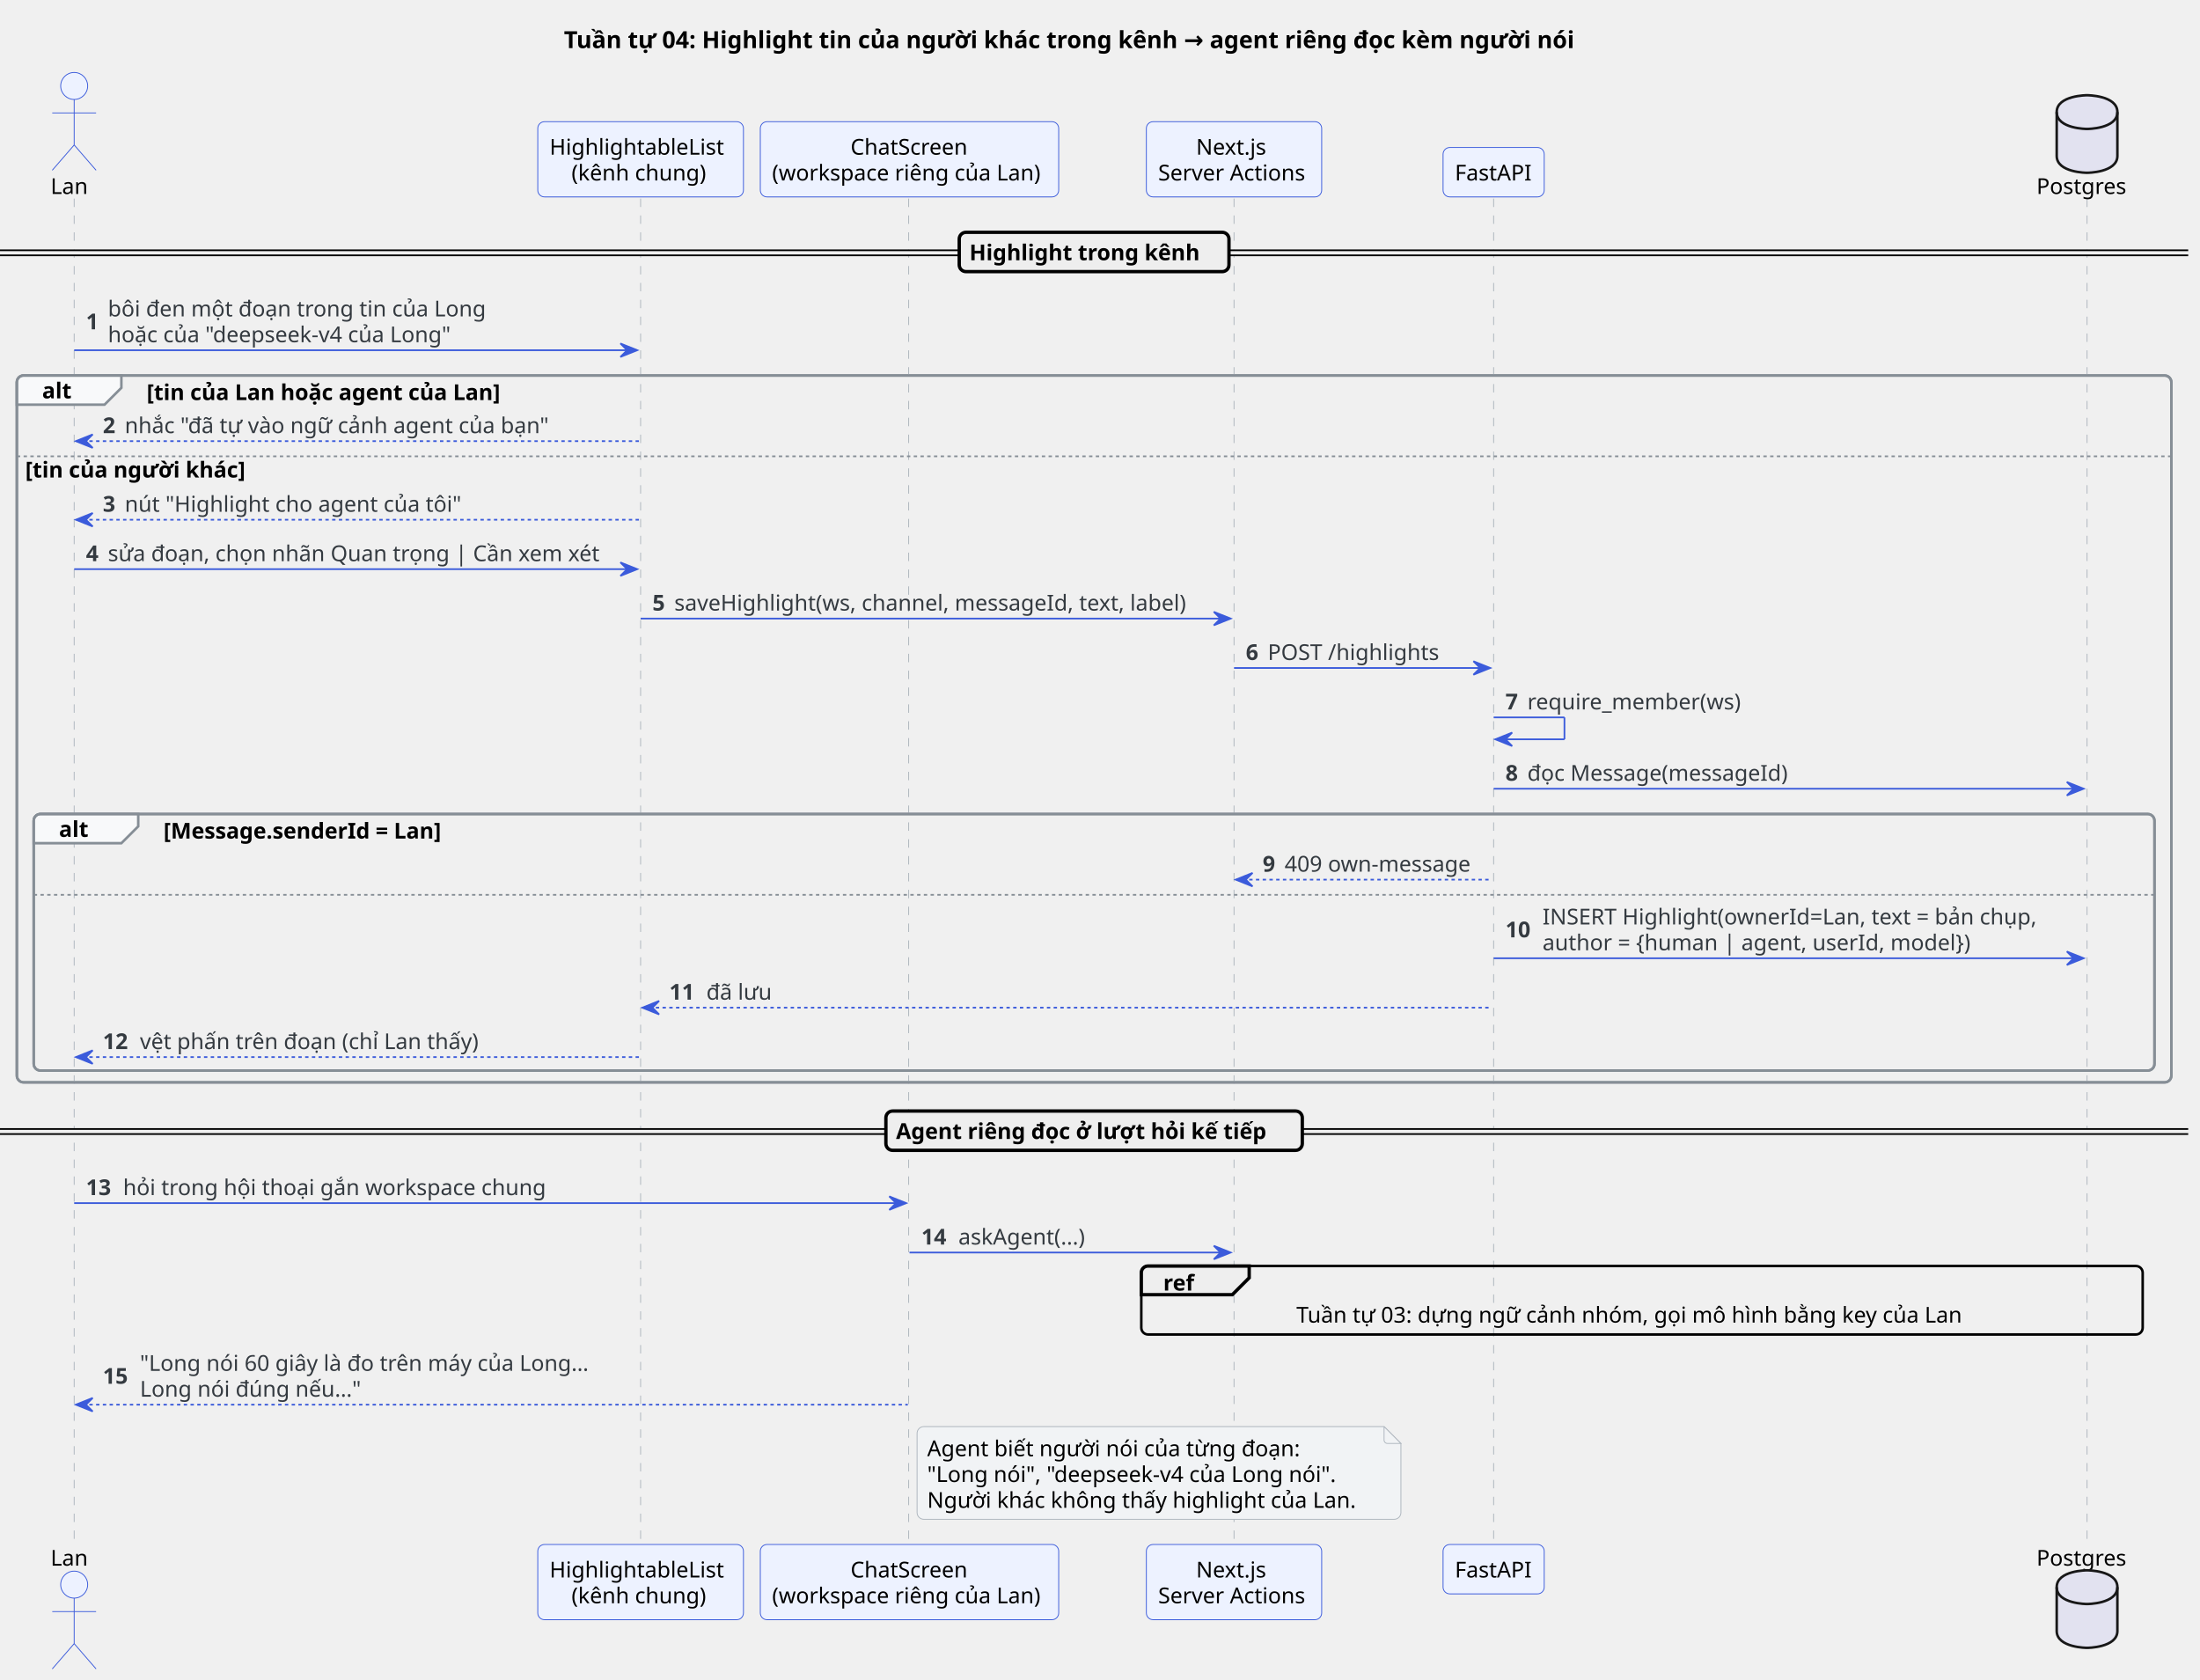
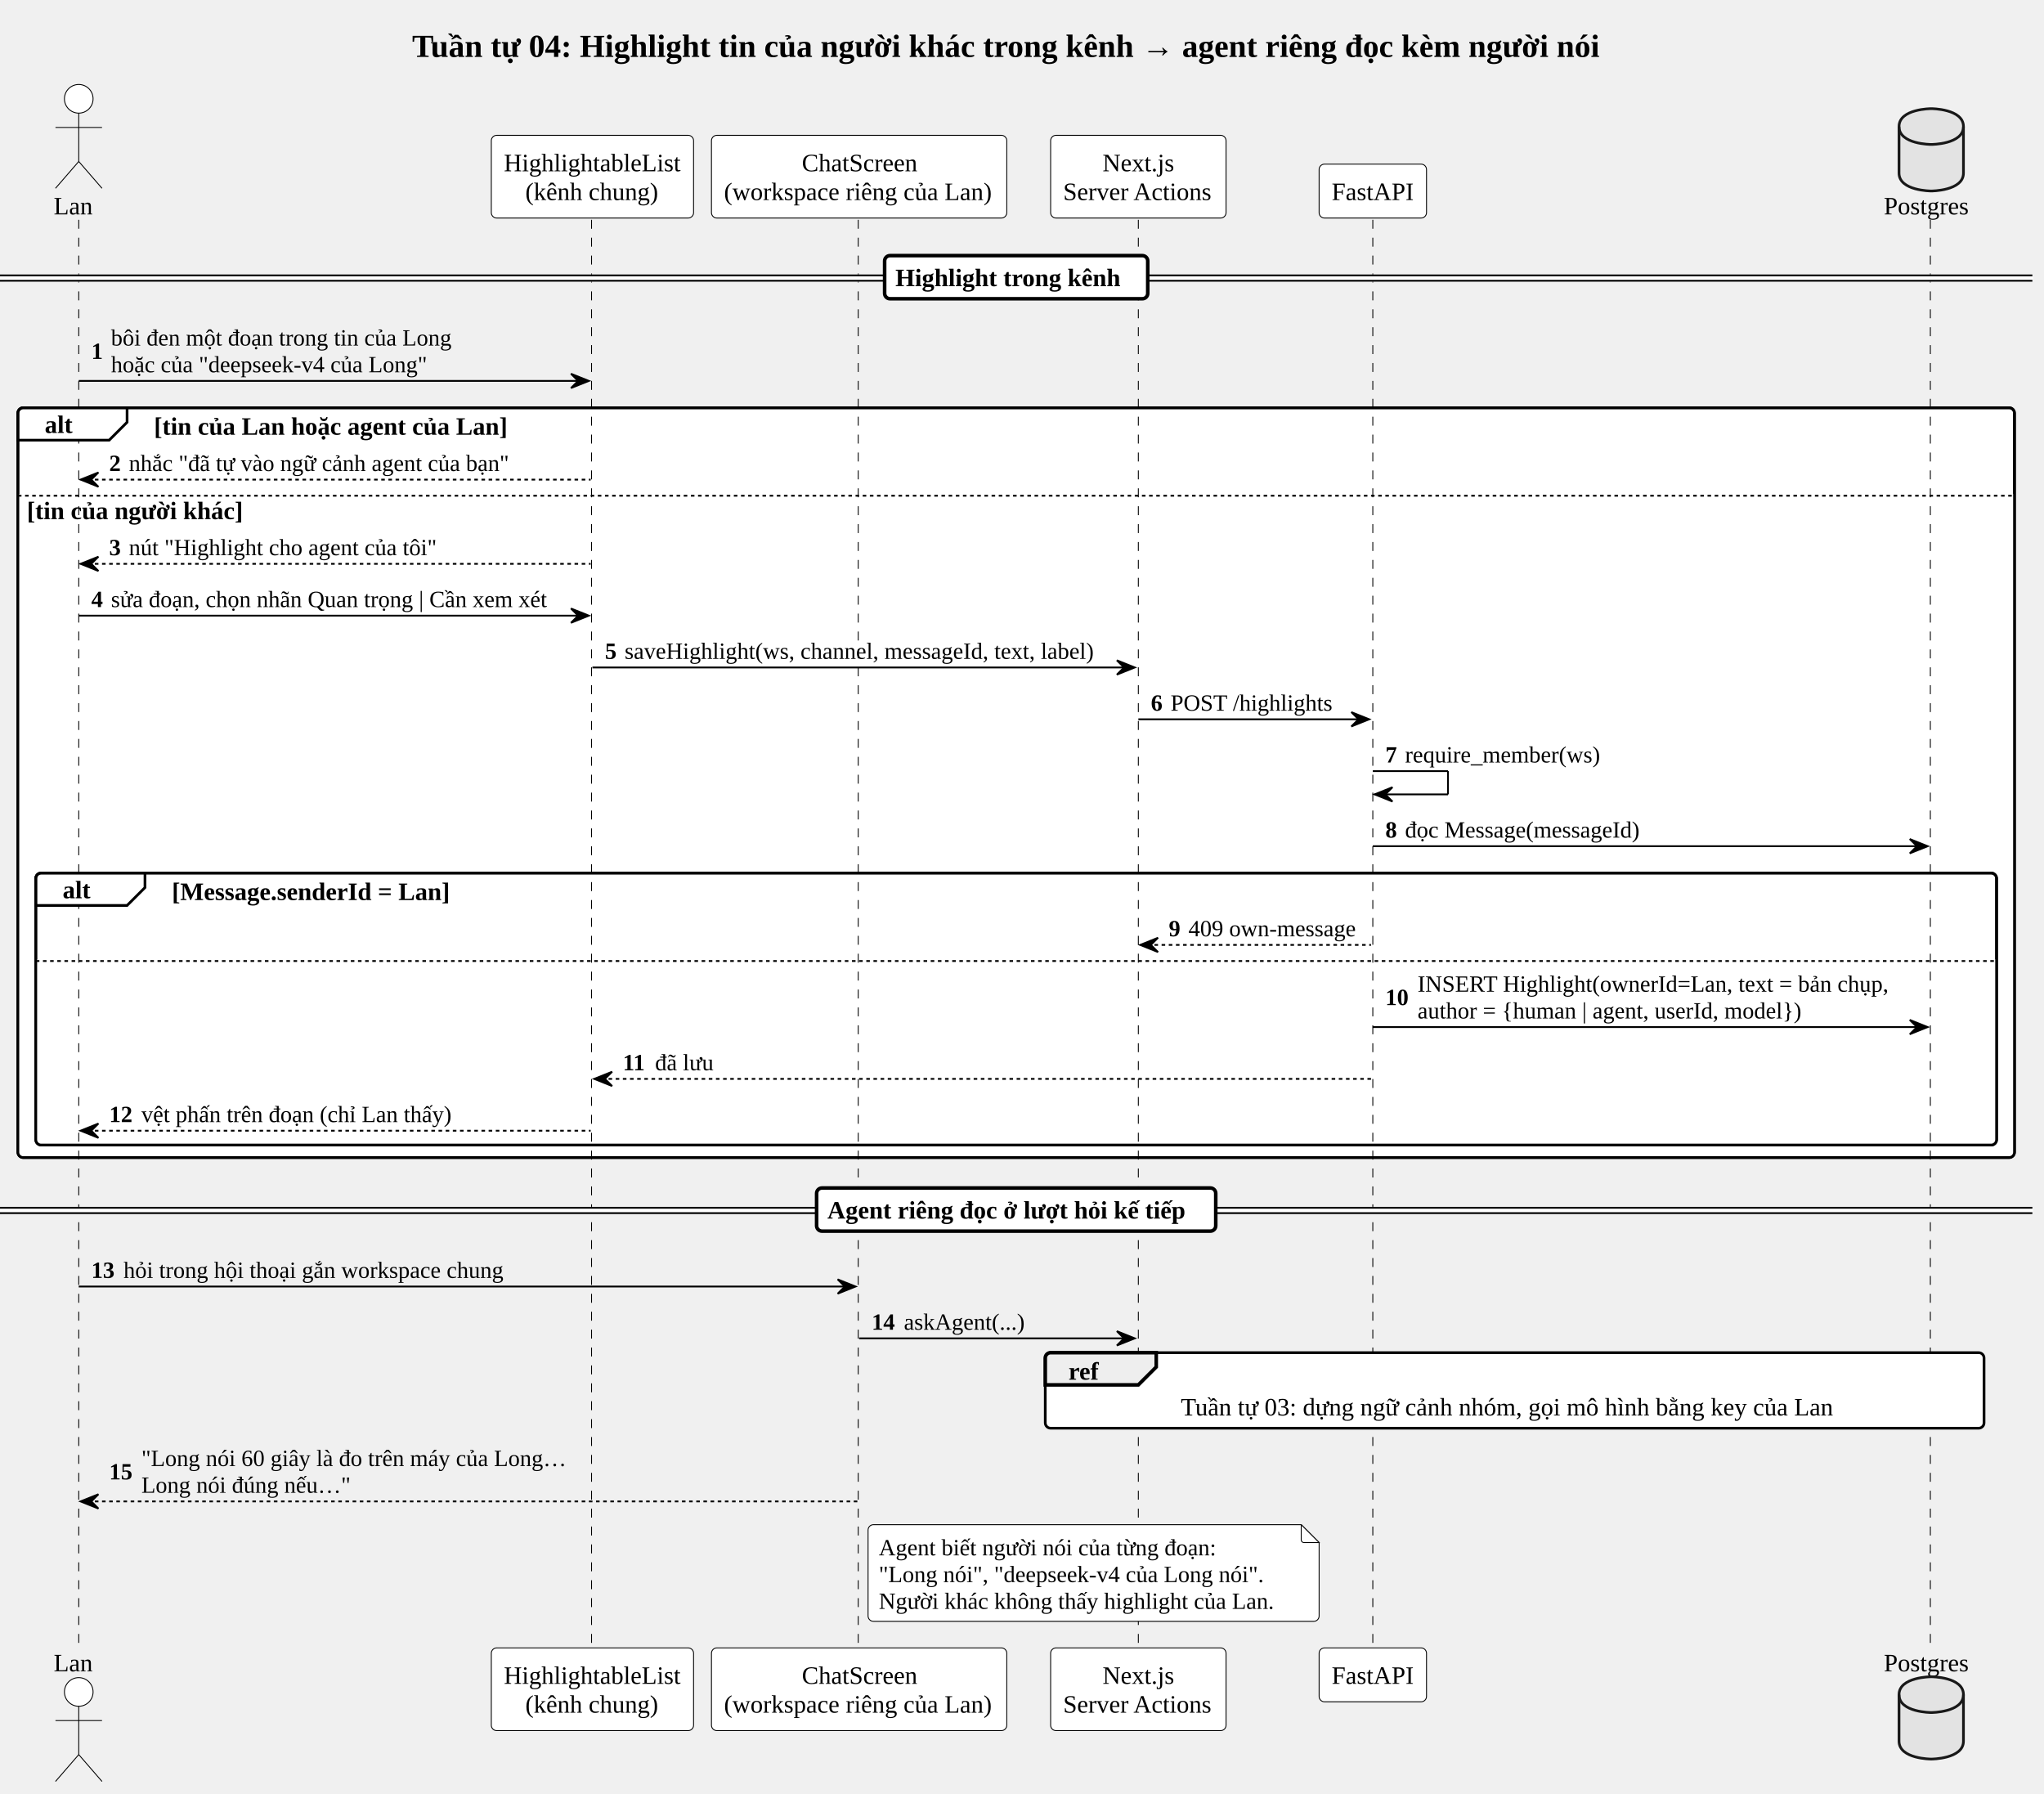
- <svg xmlns="http://www.w3.org/2000/svg" contentStyleType="text/css" height="996px" preserveAspectRatio="none" style="width:1305px;height:996px;background:#FFFFFF;" version="1.1" viewBox="0 0 1305 996" width="1305px" zoomAndPan="magnify">
+ <svg xmlns="http://www.w3.org/2000/svg" contentStyleType="text/css" height="1002px" preserveAspectRatio="none" style="width:1142px;height:1002px;background:#FFFFFF;" version="1.1" viewBox="0 0 1142 1002" width="1142px" zoomAndPan="magnify">
  <defs />
  <g>
-     <text fill="#000000" font-family="Be Vietnam Pro" font-size="14" font-weight="bold" lengthAdjust="spacing" textLength="628" x="334.5" y="28.535">Tuần tự 04: Highlight tin của người khác trong kênh → agent riêng đọc kèm người nói</text>
-     <rect fill="none" height="419.279" rx="4" ry="4" style="stroke:#868E96;stroke-width:1.5;" width="1278" x="10" y="222.731" />
-     <rect fill="none" height="152.174" rx="4" ry="4" style="stroke:#868E96;stroke-width:1.5;" width="1258" x="20" y="482.836" />
-     <line style="stroke:#ADB5BD;stroke-width:0.5;stroke-dasharray:5.0,5.0;" x1="44" x2="44" y1="117.799" y2="917.115" />
-     <line style="stroke:#ADB5BD;stroke-width:0.5;stroke-dasharray:5.0,5.0;" x1="380" x2="380" y1="117.799" y2="917.115" />
-     <line style="stroke:#ADB5BD;stroke-width:0.5;stroke-dasharray:5.0,5.0;" x1="539" x2="539" y1="117.799" y2="917.115" />
-     <line style="stroke:#ADB5BD;stroke-width:0.5;stroke-dasharray:5.0,5.0;" x1="732" x2="732" y1="117.799" y2="917.115" />
-     <line style="stroke:#ADB5BD;stroke-width:0.5;stroke-dasharray:5.0,5.0;" x1="886" x2="886" y1="117.799" y2="917.115" />
-     <line style="stroke:#ADB5BD;stroke-width:0.5;stroke-dasharray:5.0,5.0;" x1="1238" x2="1238" y1="117.799" y2="917.115" />
-     <text fill="#000000" font-family="Be Vietnam Pro" font-size="13" lengthAdjust="spacing" textLength="22" x="30" y="115.057">Lan</text>
-     <ellipse cx="44" cy="50.988" fill="#EDF2FF" rx="8" ry="8" style="stroke:#3B5BDB;stroke-width:0.5;" />
-     <path d="M44,58.988 L44,85.988 M31,66.988 L57,66.988 M44,85.988 L31,100.988 M44,85.988 L57,100.988 " fill="none" style="stroke:#3B5BDB;stroke-width:0.5;" />
-     <text fill="#000000" font-family="Be Vietnam Pro" font-size="13" lengthAdjust="spacing" textLength="22" x="30" y="928.684">Lan</text>
-     <ellipse cx="44" cy="939.926" fill="#EDF2FF" rx="8" ry="8" style="stroke:#3B5BDB;stroke-width:0.5;" />
-     <path d="M44,947.926 L44,974.926 M31,955.926 L57,955.926 M44,974.926 L31,989.926 M44,974.926 L57,989.926 " fill="none" style="stroke:#3B5BDB;stroke-width:0.5;" />
-     <rect fill="#EDF2FF" height="44.621" rx="4" ry="4" style="stroke:#3B5BDB;stroke-width:0.5;" width="122" x="319" y="72.178" />
-     <text fill="#000000" font-family="Be Vietnam Pro" font-size="13" lengthAdjust="spacing" textLength="108" x="326" y="91.746">HighlightableList</text>
-     <text fill="#000000" font-family="Be Vietnam Pro" font-size="13" lengthAdjust="spacing" textLength="82" x="339" y="107.057">(kênh chung)</text>
-     <rect fill="#EDF2FF" height="44.621" rx="4" ry="4" style="stroke:#3B5BDB;stroke-width:0.5;" width="122" x="319" y="916.115" />
-     <text fill="#000000" font-family="Be Vietnam Pro" font-size="13" lengthAdjust="spacing" textLength="108" x="326" y="935.684">HighlightableList</text>
-     <text fill="#000000" font-family="Be Vietnam Pro" font-size="13" lengthAdjust="spacing" textLength="82" x="339" y="950.994">(kênh chung)</text>
-     <rect fill="#EDF2FF" height="44.621" rx="4" ry="4" style="stroke:#3B5BDB;stroke-width:0.5;" width="177" x="451" y="72.178" />
-     <text fill="#000000" font-family="Be Vietnam Pro" font-size="13" lengthAdjust="spacing" textLength="70" x="504.5" y="91.746">ChatScreen</text>
-     <text fill="#000000" font-family="Be Vietnam Pro" font-size="13" lengthAdjust="spacing" textLength="163" x="458" y="107.057">(workspace riêng của Lan)</text>
-     <rect fill="#EDF2FF" height="44.621" rx="4" ry="4" style="stroke:#3B5BDB;stroke-width:0.5;" width="177" x="451" y="916.115" />
-     <text fill="#000000" font-family="Be Vietnam Pro" font-size="13" lengthAdjust="spacing" textLength="70" x="504.5" y="935.684">ChatScreen</text>
-     <text fill="#000000" font-family="Be Vietnam Pro" font-size="13" lengthAdjust="spacing" textLength="163" x="458" y="950.994">(workspace riêng của Lan)</text>
-     <rect fill="#EDF2FF" height="44.621" rx="4" ry="4" style="stroke:#3B5BDB;stroke-width:0.5;" width="104" x="680" y="72.178" />
-     <text fill="#000000" font-family="Be Vietnam Pro" font-size="13" lengthAdjust="spacing" textLength="45" x="709.5" y="91.746">Next.js</text>
-     <text fill="#000000" font-family="Be Vietnam Pro" font-size="13" lengthAdjust="spacing" textLength="90" x="687" y="107.057">Server Actions</text>
-     <rect fill="#EDF2FF" height="44.621" rx="4" ry="4" style="stroke:#3B5BDB;stroke-width:0.5;" width="104" x="680" y="916.115" />
-     <text fill="#000000" font-family="Be Vietnam Pro" font-size="13" lengthAdjust="spacing" textLength="45" x="709.5" y="935.684">Next.js</text>
-     <text fill="#000000" font-family="Be Vietnam Pro" font-size="13" lengthAdjust="spacing" textLength="90" x="687" y="950.994">Server Actions</text>
-     <rect fill="#EDF2FF" height="29.311" rx="4" ry="4" style="stroke:#3B5BDB;stroke-width:0.5;" width="60" x="856" y="87.488" />
-     <text fill="#000000" font-family="Be Vietnam Pro" font-size="13" lengthAdjust="spacing" textLength="46" x="863" y="107.057">FastAPI</text>
-     <rect fill="#EDF2FF" height="29.311" rx="4" ry="4" style="stroke:#3B5BDB;stroke-width:0.5;" width="60" x="856" y="916.115" />
-     <text fill="#000000" font-family="Be Vietnam Pro" font-size="13" lengthAdjust="spacing" textLength="46" x="863" y="935.684">FastAPI</text>
-     <text fill="#000000" font-family="Be Vietnam Pro" font-size="13" lengthAdjust="spacing" textLength="54" x="1208" y="115.057">Postgres</text>
-     <path d="M1220,66.488 C1220,56.488 1238,56.488 1238,56.488 C1238,56.488 1256,56.488 1256,66.488 L1256,92.488 C1256,102.488 1238,102.488 1238,102.488 C1238,102.488 1220,102.488 1220,92.488 L1220,66.488 " fill="#E2E2F0" style="stroke:#181818;stroke-width:1.5;" />
-     <path d="M1220,66.488 C1220,76.488 1238,76.488 1238,76.488 C1238,76.488 1256,76.488 1256,66.488 " fill="none" style="stroke:#181818;stroke-width:1.5;" />
-     <text fill="#000000" font-family="Be Vietnam Pro" font-size="13" lengthAdjust="spacing" textLength="54" x="1208" y="928.684">Postgres</text>
-     <path d="M1220,941.426 C1220,931.426 1238,931.426 1238,931.426 C1238,931.426 1256,931.426 1256,941.426 L1256,967.426 C1256,977.426 1238,977.426 1238,977.426 C1238,977.426 1220,977.426 1220,967.426 L1220,941.426 " fill="#E2E2F0" style="stroke:#181818;stroke-width:1.5;" />
-     <path d="M1220,941.426 C1220,951.426 1238,951.426 1238,951.426 C1238,951.426 1256,951.426 1256,941.426 " fill="none" style="stroke:#181818;stroke-width:1.5;" />
-     <rect fill="#EEEEEE" height="3" rx="4" ry="4" style="stroke:#EEEEEE;stroke-width:1.0;" width="1298" x="0" y="148.454" />
-     <line style="stroke:#000000;stroke-width:1.0;" x1="0" x2="1298" y1="148.454" y2="148.454" />
-     <line style="stroke:#000000;stroke-width:1.0;" x1="0" x2="1298" y1="151.454" y2="151.454" />
-     <rect fill="#EEEEEE" height="23.311" rx="4" ry="4" style="stroke:#000000;stroke-width:2.0;" width="160" x="569" y="137.799" />
-     <text fill="#000000" font-family="Be Vietnam Pro" font-size="13" font-weight="bold" lengthAdjust="spacing" textLength="142" x="575" y="154.367">Highlight trong kênh</text>
-     <polygon fill="#3B5BDB" points="368,203.731,378,207.731,368,211.731,372,207.731" style="stroke:#3B5BDB;stroke-width:1.0;" />
-     <line style="stroke:#3B5BDB;stroke-width:1.0;" x1="44" x2="374" y1="207.731" y2="207.731" />
-     <text fill="#343A40" font-family="Be Vietnam Pro" font-size="13" font-weight="bold" lengthAdjust="spacing" textLength="9" x="51" y="195.333">1</text>
-     <text fill="#343A40" font-family="Be Vietnam Pro" font-size="13" lengthAdjust="spacing" textLength="231" x="64" y="187.678">bôi đen một đoạn trong tin của Long</text>
-     <text fill="#343A40" font-family="Be Vietnam Pro" font-size="13" lengthAdjust="spacing" textLength="213" x="64" y="202.988">hoặc của "deepseek-v4 của Long"</text>
-     <path d="M14,222.731 L72,222.731 L72,230.041 L62,240.041 L10,240.041 L10,226.731 A4,4 0 0 1 14,222.731 " fill="#F8F9FA" style="stroke:#868E96;stroke-width:1.5;" />
-     <rect fill="none" height="419.279" rx="4" ry="4" style="stroke:#868E96;stroke-width:1.5;" width="1278" x="10" y="222.731" />
-     <text fill="#000000" font-family="Be Vietnam Pro" font-size="13" font-weight="bold" lengthAdjust="spacing" textLength="17" x="25" y="236.299">alt</text>
-     <text fill="#000000" font-family="Be Vietnam Pro" font-size="13" font-weight="bold" lengthAdjust="spacing" textLength="221" x="87" y="237.299">[tin của Lan hoặc agent của Lan]</text>
-     <polygon fill="#3B5BDB" points="55,257.662,45,261.662,55,265.662,51,261.662" style="stroke:#3B5BDB;stroke-width:1.0;" />
-     <line style="stroke:#3B5BDB;stroke-width:1.0;stroke-dasharray:2.0,2.0;" x1="49" x2="379" y1="261.662" y2="261.662" />
-     <text fill="#343A40" font-family="Be Vietnam Pro" font-size="13" font-weight="bold" lengthAdjust="spacing" textLength="9" x="61" y="256.92">2</text>
-     <text fill="#343A40" font-family="Be Vietnam Pro" font-size="13" lengthAdjust="spacing" textLength="258" x="74" y="256.92">nhắc "đã tự vào ngữ cảnh agent của bạn"</text>
-     <line style="stroke:#868E96;stroke-width:1.0;stroke-dasharray:2.0,2.0;" x1="10" x2="1288" y1="270.662" y2="270.662" />
-     <text fill="#000000" font-family="Be Vietnam Pro" font-size="13" font-weight="bold" lengthAdjust="spacing" textLength="137" x="15" y="283.231">[tin của người khác]</text>
-     <polygon fill="#3B5BDB" points="55,304.283,45,308.283,55,312.283,51,308.283" style="stroke:#3B5BDB;stroke-width:1.0;" />
-     <line style="stroke:#3B5BDB;stroke-width:1.0;stroke-dasharray:2.0,2.0;" x1="49" x2="379" y1="308.283" y2="308.283" />
-     <text fill="#343A40" font-family="Be Vietnam Pro" font-size="13" font-weight="bold" lengthAdjust="spacing" textLength="9" x="61" y="303.541">3</text>
-     <text fill="#343A40" font-family="Be Vietnam Pro" font-size="13" lengthAdjust="spacing" textLength="207" x="74" y="303.541">nút "Highlight cho agent của tôi"</text>
-     <polygon fill="#3B5BDB" points="368,333.594,378,337.594,368,341.594,372,337.594" style="stroke:#3B5BDB;stroke-width:1.0;" />
-     <line style="stroke:#3B5BDB;stroke-width:1.0;" x1="44" x2="374" y1="337.594" y2="337.594" />
-     <text fill="#343A40" font-family="Be Vietnam Pro" font-size="13" font-weight="bold" lengthAdjust="spacing" textLength="9" x="51" y="332.852">4</text>
-     <text fill="#343A40" font-family="Be Vietnam Pro" font-size="13" lengthAdjust="spacing" textLength="299" x="64" y="332.852">sửa đoạn, chọn nhãn Quan trọng | Cần xem xét</text>
-     <polygon fill="#3B5BDB" points="720,362.904,730,366.904,720,370.904,724,366.904" style="stroke:#3B5BDB;stroke-width:1.0;" />
-     <line style="stroke:#3B5BDB;stroke-width:1.0;" x1="380" x2="726" y1="366.904" y2="366.904" />
-     <text fill="#343A40" font-family="Be Vietnam Pro" font-size="13" font-weight="bold" lengthAdjust="spacing" textLength="9" x="387" y="362.162">5</text>
-     <text fill="#343A40" font-family="Be Vietnam Pro" font-size="13" lengthAdjust="spacing" textLength="315" x="400" y="362.162">saveHighlight(ws, channel, messageId, text, label)</text>
-     <polygon fill="#3B5BDB" points="874,392.215,884,396.215,874,400.215,878,396.215" style="stroke:#3B5BDB;stroke-width:1.0;" />
-     <line style="stroke:#3B5BDB;stroke-width:1.0;" x1="732" x2="880" y1="396.215" y2="396.215" />
-     <text fill="#343A40" font-family="Be Vietnam Pro" font-size="13" font-weight="bold" lengthAdjust="spacing" textLength="9" x="739" y="391.473">6</text>
-     <text fill="#343A40" font-family="Be Vietnam Pro" font-size="13" lengthAdjust="spacing" textLength="107" x="752" y="391.473">POST /highlights</text>
-     <line style="stroke:#3B5BDB;stroke-width:1.0;" x1="886" x2="928" y1="425.525" y2="425.525" />
-     <line style="stroke:#3B5BDB;stroke-width:1.0;" x1="928" x2="928" y1="425.525" y2="438.525" />
-     <line style="stroke:#3B5BDB;stroke-width:1.0;" x1="887" x2="928" y1="438.525" y2="438.525" />
-     <polygon fill="#3B5BDB" points="897,434.525,887,438.525,897,442.525,893,438.525" style="stroke:#3B5BDB;stroke-width:1.0;" />
-     <text fill="#343A40" font-family="Be Vietnam Pro" font-size="13" font-weight="bold" lengthAdjust="spacing" textLength="9" x="893" y="420.783">7</text>
-     <text fill="#343A40" font-family="Be Vietnam Pro" font-size="13" lengthAdjust="spacing" textLength="127" x="906" y="420.783">require_member(ws)</text>
-     <polygon fill="#3B5BDB" points="1226,463.836,1236,467.836,1226,471.836,1230,467.836" style="stroke:#3B5BDB;stroke-width:1.0;" />
-     <line style="stroke:#3B5BDB;stroke-width:1.0;" x1="886" x2="1232" y1="467.836" y2="467.836" />
-     <text fill="#343A40" font-family="Be Vietnam Pro" font-size="13" font-weight="bold" lengthAdjust="spacing" textLength="9" x="893" y="463.094">8</text>
-     <text fill="#343A40" font-family="Be Vietnam Pro" font-size="13" lengthAdjust="spacing" textLength="156" x="906" y="463.094">đọc Message(messageId)</text>
-     <path d="M24,482.836 L82,482.836 L82,490.147 L72,500.147 L20,500.147 L20,486.836 A4,4 0 0 1 24,482.836 " fill="#F8F9FA" style="stroke:#868E96;stroke-width:1.5;" />
-     <rect fill="none" height="152.174" rx="4" ry="4" style="stroke:#868E96;stroke-width:1.5;" width="1258" x="20" y="482.836" />
-     <text fill="#000000" font-family="Be Vietnam Pro" font-size="13" font-weight="bold" lengthAdjust="spacing" textLength="17" x="35" y="496.404">alt</text>
-     <text fill="#000000" font-family="Be Vietnam Pro" font-size="13" font-weight="bold" lengthAdjust="spacing" textLength="175" x="97" y="497.404">[Message.senderId = Lan]</text>
-     <polygon fill="#3B5BDB" points="743,517.768,733,521.768,743,525.768,739,521.768" style="stroke:#3B5BDB;stroke-width:1.0;" />
-     <line style="stroke:#3B5BDB;stroke-width:1.0;stroke-dasharray:2.0,2.0;" x1="737" x2="885" y1="521.768" y2="521.768" />
-     <text fill="#343A40" font-family="Be Vietnam Pro" font-size="13" font-weight="bold" lengthAdjust="spacing" textLength="9" x="749" y="517.025">9</text>
-     <text fill="#343A40" font-family="Be Vietnam Pro" font-size="13" lengthAdjust="spacing" textLength="117" x="762" y="517.025">409 own-message</text>
-     <line style="stroke:#868E96;stroke-width:1.0;stroke-dasharray:2.0,2.0;" x1="20" x2="1278" y1="530.768" y2="530.768" />
-     <polygon fill="#3B5BDB" points="1226,564.389,1236,568.389,1226,572.389,1230,568.389" style="stroke:#3B5BDB;stroke-width:1.0;" />
-     <line style="stroke:#3B5BDB;stroke-width:1.0;" x1="886" x2="1232" y1="568.389" y2="568.389" />
-     <text fill="#343A40" font-family="Be Vietnam Pro" font-size="13" font-weight="bold" lengthAdjust="spacing" textLength="18" x="893" y="555.991">10</text>
-     <text fill="#343A40" font-family="Be Vietnam Pro" font-size="13" lengthAdjust="spacing" textLength="306" x="915" y="548.336">INSERT Highlight(ownerId=Lan, text = bản chụp,</text>
-     <text fill="#343A40" font-family="Be Vietnam Pro" font-size="13" lengthAdjust="spacing" textLength="256" x="915" y="563.646">author = {human | agent, userId, model})</text>
-     <polygon fill="#3B5BDB" points="391,593.699,381,597.699,391,601.699,387,597.699" style="stroke:#3B5BDB;stroke-width:1.0;" />
-     <line style="stroke:#3B5BDB;stroke-width:1.0;stroke-dasharray:2.0,2.0;" x1="385" x2="885" y1="597.699" y2="597.699" />
-     <text fill="#343A40" font-family="Be Vietnam Pro" font-size="13" font-weight="bold" lengthAdjust="spacing" textLength="18" x="397" y="592.957">11</text>
-     <text fill="#343A40" font-family="Be Vietnam Pro" font-size="13" lengthAdjust="spacing" textLength="40" x="419" y="592.957">đã lưu</text>
-     <polygon fill="#3B5BDB" points="55,623.01,45,627.01,55,631.01,51,627.01" style="stroke:#3B5BDB;stroke-width:1.0;" />
-     <line style="stroke:#3B5BDB;stroke-width:1.0;stroke-dasharray:2.0,2.0;" x1="49" x2="379" y1="627.01" y2="627.01" />
-     <text fill="#343A40" font-family="Be Vietnam Pro" font-size="13" font-weight="bold" lengthAdjust="spacing" textLength="18" x="61" y="622.268">12</text>
-     <text fill="#343A40" font-family="Be Vietnam Pro" font-size="13" lengthAdjust="spacing" textLength="206" x="83" y="622.268">vệt phấn trên đoạn (chỉ Lan thấy)</text>
-     <rect fill="#EEEEEE" height="3" rx="4" ry="4" style="stroke:#EEEEEE;stroke-width:1.0;" width="1298" x="0" y="669.665" />
-     <line style="stroke:#000000;stroke-width:1.0;" x1="0" x2="1298" y1="669.665" y2="669.665" />
-     <line style="stroke:#000000;stroke-width:1.0;" x1="0" x2="1298" y1="672.665" y2="672.665" />
-     <rect fill="#EEEEEE" height="23.311" rx="4" ry="4" style="stroke:#000000;stroke-width:2.0;" width="247" x="525.5" y="659.01" />
-     <text fill="#000000" font-family="Be Vietnam Pro" font-size="13" font-weight="bold" lengthAdjust="spacing" textLength="229" x="531.5" y="675.578">Agent riêng đọc ở lượt hỏi kế tiếp</text>
-     <polygon fill="#3B5BDB" points="527.5,709.631,537.5,713.631,527.5,717.631,531.5,713.631" style="stroke:#3B5BDB;stroke-width:1.0;" />
-     <line style="stroke:#3B5BDB;stroke-width:1.0;" x1="44" x2="533.5" y1="713.631" y2="713.631" />
-     <text fill="#343A40" font-family="Be Vietnam Pro" font-size="13" font-weight="bold" lengthAdjust="spacing" textLength="18" x="51" y="708.889">13</text>
-     <text fill="#343A40" font-family="Be Vietnam Pro" font-size="13" lengthAdjust="spacing" textLength="259" x="73" y="708.889">hỏi trong hội thoại gắn workspace chung</text>
-     <polygon fill="#3B5BDB" points="720,738.941,730,742.941,720,746.941,724,742.941" style="stroke:#3B5BDB;stroke-width:1.0;" />
-     <line style="stroke:#3B5BDB;stroke-width:1.0;" x1="539.5" x2="726" y1="742.941" y2="742.941" />
-     <text fill="#343A40" font-family="Be Vietnam Pro" font-size="13" font-weight="bold" lengthAdjust="spacing" textLength="18" x="546.5" y="738.199">14</text>
-     <text fill="#343A40" font-family="Be Vietnam Pro" font-size="13" lengthAdjust="spacing" textLength="79" x="568.5" y="738.199">askAgent(...)</text>
-     <rect fill="none" height="40.621" rx="4" ry="4" style="stroke:#000000;stroke-width:1.5;" width="594" x="677" y="750.941" />
-     <path d="M681,750.941 L741,750.941 L741,757.941 L731,767.941 L677,767.941 L677,754.941 A4,4 0 0 1 681,750.941 " fill="#EEEEEE" style="stroke:#000000;stroke-width:2.0;" />
-     <text fill="#000000" font-family="Be Vietnam Pro" font-size="13" font-weight="bold" lengthAdjust="spacing" textLength="19" x="690" y="765.51">ref</text>
-     <text fill="#000000" font-family="Be Vietnam Pro" font-size="13" lengthAdjust="spacing" textLength="410" x="769" y="784.51">Tuần tự 03: dựng ngữ cảnh nhóm, gọi mô hình bằng key của Lan</text>
-     <polygon fill="#3B5BDB" points="55,829.184,45,833.184,55,837.184,51,833.184" style="stroke:#3B5BDB;stroke-width:1.0;" />
-     <line style="stroke:#3B5BDB;stroke-width:1.0;stroke-dasharray:2.0,2.0;" x1="49" x2="538.5" y1="833.184" y2="833.184" />
-     <text fill="#343A40" font-family="Be Vietnam Pro" font-size="13" font-weight="bold" lengthAdjust="spacing" textLength="18" x="61" y="820.786">15</text>
-     <text fill="#343A40" font-family="Be Vietnam Pro" font-size="13" lengthAdjust="spacing" textLength="278" x="83" y="813.131">"Long nói 60 giây là đo trên máy của Long…</text>
-     <text fill="#343A40" font-family="Be Vietnam Pro" font-size="13" lengthAdjust="spacing" textLength="136" x="83" y="828.441">Long nói đúng nếu…"</text>
-     <path d="M544,850.184 L544,897.184 A4,4 0 0 0 548,901.184 L827,901.184 A4,4 0 0 0 831,897.184 L831,856.184 L821,846.184 L548,846.184 A4,4 0 0 0 544,850.184 " fill="#F1F3F5" style="stroke:#ADB5BD;stroke-width:0.5;" />
-     <path d="M821,846.184 L821,854.184 A2,2 0 0 0 823,856.184 L831,856.184 L821,846.184 " fill="#F1F3F5" style="stroke:#ADB5BD;stroke-width:0.5;" />
-     <text fill="#000000" font-family="Be Vietnam Pro" font-size="13" lengthAdjust="spacing" textLength="230" x="550" y="863.752">Agent biết người nói của từng đoạn:</text>
-     <text fill="#000000" font-family="Be Vietnam Pro" font-size="13" lengthAdjust="spacing" textLength="254" x="550" y="879.062">"Long nói", "deepseek-v4 của Long nói".</text>
-     <text fill="#000000" font-family="Be Vietnam Pro" font-size="13" lengthAdjust="spacing" textLength="266" x="550" y="894.373">Người khác không thấy highlight của Lan.</text>
+     <text fill="#000000" font-family="Times New Roman" font-size="18" font-weight="bold" lengthAdjust="spacing" textLength="674" x="230.25" y="31.805">Tuần tự 04: Highlight tin của người khác trong kênh → agent riêng đọc kèm người nói</text>
+     <rect fill="#FFFFFF" height="418.878" rx="3" ry="3" style="stroke:#000000;stroke-width:1.5;" width="1115.5" x="10" y="227.793" />
+     <path d="M10,275.939 L1125.5,275.939 L1125.5,643.671 A3,3 0 0 1 1122.5,646.671 L13,646.671 A3,3 0 0 1 10,643.671 L10,275.939 " fill="#FFFFFF" style="stroke:none;stroke-width:1.0;" />
+     <rect fill="#FFFFFF" height="151.941" rx="3" ry="3" style="stroke:#000000;stroke-width:1.5;" width="1095.5" x="20" y="487.73" />
+     <path d="M20,535.876 L1115.5,535.876 L1115.5,636.671 A3,3 0 0 1 1112.5,639.671 L23,639.671 A3,3 0 0 1 20,636.671 L20,535.876 " fill="#FFFFFF" style="stroke:none;stroke-width:1.0;" />
+     <line style="stroke:#000000;stroke-width:0.5;stroke-dasharray:5.0,5.0;" x1="44" x2="44" y1="122.797" y2="921.608" />
+     <line style="stroke:#000000;stroke-width:0.5;stroke-dasharray:5.0,5.0;" x1="330.5" x2="330.5" y1="122.797" y2="921.608" />
+     <line style="stroke:#000000;stroke-width:0.5;stroke-dasharray:5.0,5.0;" x1="479.5" x2="479.5" y1="122.797" y2="921.608" />
+     <line style="stroke:#000000;stroke-width:0.5;stroke-dasharray:5.0,5.0;" x1="636" x2="636" y1="122.797" y2="921.608" />
+     <line style="stroke:#000000;stroke-width:0.5;stroke-dasharray:5.0,5.0;" x1="767" x2="767" y1="122.797" y2="921.608" />
+     <line style="stroke:#000000;stroke-width:0.5;stroke-dasharray:5.0,5.0;" x1="1078.5" x2="1078.5" y1="122.797" y2="921.608" />
+     <text fill="#000000" font-family="Times New Roman" font-size="14" lengthAdjust="spacing" textLength="22" x="30" y="119.769">Lan</text>
+     <ellipse cx="44" cy="55.198" fill="#FFFFFF" rx="8" ry="8" style="stroke:#000000;stroke-width:0.5;" />
+     <path d="M44,63.198 L44,90.198 M31,71.198 L57,71.198 M44,90.198 L31,105.198 M44,90.198 L57,105.198 " fill="none" style="stroke:#000000;stroke-width:0.5;" />
+     <text fill="#000000" font-family="Times New Roman" font-size="14" lengthAdjust="spacing" textLength="22" x="30" y="933.678">Lan</text>
+     <ellipse cx="44" cy="945.207" fill="#FFFFFF" rx="8" ry="8" style="stroke:#000000;stroke-width:0.5;" />
+     <path d="M44,953.207 L44,980.207 M31,961.207 L57,961.207 M44,980.207 L31,995.207 M44,980.207 L57,995.207 " fill="none" style="stroke:#000000;stroke-width:0.5;" />
+     <rect fill="#FFFFFF" height="46.197" rx="3" ry="3" style="stroke:#000000;stroke-width:0.5;" width="113" x="274.5" y="75.6" />
+     <text fill="#000000" font-family="Times New Roman" font-size="14" lengthAdjust="spacing" textLength="99" x="281.5" y="95.67">HighlightableList</text>
+     <text fill="#000000" font-family="Times New Roman" font-size="14" lengthAdjust="spacing" textLength="75" x="293.5" y="111.769">(kênh chung)</text>
+     <rect fill="#FFFFFF" height="46.197" rx="3" ry="3" style="stroke:#000000;stroke-width:0.5;" width="113" x="274.5" y="920.608" />
+     <text fill="#000000" font-family="Times New Roman" font-size="14" lengthAdjust="spacing" textLength="99" x="281.5" y="940.678">HighlightableList</text>
+     <text fill="#000000" font-family="Times New Roman" font-size="14" lengthAdjust="spacing" textLength="75" x="293.5" y="956.777">(kênh chung)</text>
+     <rect fill="#FFFFFF" height="46.197" rx="3" ry="3" style="stroke:#000000;stroke-width:0.5;" width="165" x="397.5" y="75.6" />
+     <text fill="#000000" font-family="Times New Roman" font-size="14" lengthAdjust="spacing" textLength="64" x="448" y="95.67">ChatScreen</text>
+     <text fill="#000000" font-family="Times New Roman" font-size="14" lengthAdjust="spacing" textLength="151" x="404.5" y="111.769">(workspace riêng của Lan)</text>
+     <rect fill="#FFFFFF" height="46.197" rx="3" ry="3" style="stroke:#000000;stroke-width:0.5;" width="165" x="397.5" y="920.608" />
+     <text fill="#000000" font-family="Times New Roman" font-size="14" lengthAdjust="spacing" textLength="64" x="448" y="940.678">ChatScreen</text>
+     <text fill="#000000" font-family="Times New Roman" font-size="14" lengthAdjust="spacing" textLength="151" x="404.5" y="956.777">(workspace riêng của Lan)</text>
+     <rect fill="#FFFFFF" height="46.197" rx="3" ry="3" style="stroke:#000000;stroke-width:0.5;" width="98" x="587" y="75.6" />
+     <text fill="#000000" font-family="Times New Roman" font-size="14" lengthAdjust="spacing" textLength="40" x="616" y="95.67">Next.js</text>
+     <text fill="#000000" font-family="Times New Roman" font-size="14" lengthAdjust="spacing" textLength="84" x="594" y="111.769">Server Actions</text>
+     <rect fill="#FFFFFF" height="46.197" rx="3" ry="3" style="stroke:#000000;stroke-width:0.5;" width="98" x="587" y="920.608" />
+     <text fill="#000000" font-family="Times New Roman" font-size="14" lengthAdjust="spacing" textLength="40" x="616" y="940.678">Next.js</text>
+     <text fill="#000000" font-family="Times New Roman" font-size="14" lengthAdjust="spacing" textLength="84" x="594" y="956.777">Server Actions</text>
+     <rect fill="#FFFFFF" height="30.099" rx="3" ry="3" style="stroke:#000000;stroke-width:0.5;" width="60" x="737" y="91.698" />
+     <text fill="#000000" font-family="Times New Roman" font-size="14" lengthAdjust="spacing" textLength="46" x="744" y="111.769">FastAPI</text>
+     <rect fill="#FFFFFF" height="30.099" rx="3" ry="3" style="stroke:#000000;stroke-width:0.5;" width="60" x="737" y="920.608" />
+     <text fill="#000000" font-family="Times New Roman" font-size="14" lengthAdjust="spacing" textLength="46" x="744" y="940.678">FastAPI</text>
+     <text fill="#000000" font-family="Times New Roman" font-size="14" lengthAdjust="spacing" textLength="47" x="1052.5" y="119.769">Postgres</text>
+     <path d="M1061,70.698 C1061,60.698 1079,60.698 1079,60.698 C1079,60.698 1097,60.698 1097,70.698 L1097,96.698 C1097,106.698 1079,106.698 1079,106.698 C1079,106.698 1061,106.698 1061,96.698 L1061,70.698 " fill="#E3E3E3" style="stroke:#181818;stroke-width:1.5;" />
+     <path d="M1061,70.698 C1061,80.698 1079,80.698 1079,80.698 C1079,80.698 1097,80.698 1097,70.698 " fill="none" style="stroke:#181818;stroke-width:1.5;" />
+     <text fill="#000000" font-family="Times New Roman" font-size="14" lengthAdjust="spacing" textLength="47" x="1052.5" y="933.678">Postgres</text>
+     <path d="M1061,946.707 C1061,936.707 1079,936.707 1079,936.707 C1079,936.707 1097,936.707 1097,946.707 L1097,972.707 C1097,982.707 1079,982.707 1079,982.707 C1079,982.707 1061,982.707 1061,972.707 L1061,946.707 " fill="#E3E3E3" style="stroke:#181818;stroke-width:1.5;" />
+     <path d="M1061,946.707 C1061,956.707 1079,956.707 1079,956.707 C1079,956.707 1097,956.707 1097,946.707 " fill="none" style="stroke:#181818;stroke-width:1.5;" />
+     <rect fill="#FFFFFF" height="3" rx="3" ry="3" style="stroke:#FFFFFF;stroke-width:1.0;" width="1135.5" x="0" y="153.846" />
+     <line style="stroke:#000000;stroke-width:1.0;" x1="0" x2="1135.5" y1="153.846" y2="153.846" />
+     <line style="stroke:#000000;stroke-width:1.0;" x1="0" x2="1135.5" y1="156.846" y2="156.846" />
+     <rect fill="#FFFFFF" height="24.099" rx="3" ry="3" style="stroke:#000000;stroke-width:2.0;" width="147" x="494.25" y="142.797" />
+     <text fill="#000000" font-family="Times New Roman" font-size="14" font-weight="bold" lengthAdjust="spacing" textLength="129" x="500.25" y="159.867">Highlight trong kênh</text>
+     <polygon fill="#000000" points="319,208.793,329,212.793,319,216.793,323,212.793" style="stroke:#000000;stroke-width:1.0;" />
+     <line style="stroke:#000000;stroke-width:1.0;" x1="44" x2="325" y1="212.793" y2="212.793" />
+     <text fill="#000000" font-family="Times New Roman" font-size="13" font-weight="bold" lengthAdjust="spacing" textLength="7" x="51" y="200.507">1</text>
+     <text fill="#000000" font-family="Times New Roman" font-size="13" lengthAdjust="spacing" textLength="199" x="62" y="193.032">bôi đen một đoạn trong tin của Long</text>
+     <text fill="#000000" font-family="Times New Roman" font-size="13" lengthAdjust="spacing" textLength="183" x="62" y="207.981">hoặc của "deepseek-v4 của Long"</text>
+     <path d="M13,227.793 L71,227.793 L71,235.892 L61,245.892 L10,245.892 L10,230.793 A3,3 0 0 1 13,227.793 " fill="#FFFFFF" style="stroke:#000000;stroke-width:1.5;" />
+     <rect fill="none" height="418.878" rx="3" ry="3" style="stroke:#000000;stroke-width:1.5;" width="1115.5" x="10" y="227.793" />
+     <text fill="#000000" font-family="Times New Roman" font-size="14" font-weight="bold" lengthAdjust="spacing" textLength="16" x="25" y="241.863">alt</text>
+     <text fill="#000000" font-family="Times New Roman" font-size="14" font-weight="bold" lengthAdjust="spacing" textLength="202" x="86" y="242.863">[tin của Lan hoặc agent của Lan]</text>
+     <polygon fill="#000000" points="55,263.939,45,267.939,55,271.939,51,267.939" style="stroke:#000000;stroke-width:1.0;" />
+     <line style="stroke:#000000;stroke-width:1.0;stroke-dasharray:2.0,2.0;" x1="49" x2="330" y1="267.939" y2="267.939" />
+     <text fill="#000000" font-family="Times New Roman" font-size="13" font-weight="bold" lengthAdjust="spacing" textLength="7" x="61" y="263.127">2</text>
+     <text fill="#000000" font-family="Times New Roman" font-size="13" lengthAdjust="spacing" textLength="220" x="72" y="263.127">nhắc "đã tự vào ngữ cảnh agent của bạn"</text>
+     <line style="stroke:#000000;stroke-width:1.0;stroke-dasharray:2.0,2.0;" x1="10" x2="1125.5" y1="276.939" y2="276.939" />
+     <text fill="#000000" font-family="Times New Roman" font-size="14" font-weight="bold" lengthAdjust="spacing" textLength="124" x="15" y="290.009">[tin của người khác]</text>
+     <polygon fill="#000000" points="55,310.986,45,314.986,55,318.986,51,314.986" style="stroke:#000000;stroke-width:1.0;" />
+     <line style="stroke:#000000;stroke-width:1.0;stroke-dasharray:2.0,2.0;" x1="49" x2="330" y1="314.986" y2="314.986" />
+     <text fill="#000000" font-family="Times New Roman" font-size="13" font-weight="bold" lengthAdjust="spacing" textLength="7" x="61" y="310.174">3</text>
+     <text fill="#000000" font-family="Times New Roman" font-size="13" lengthAdjust="spacing" textLength="180" x="72" y="310.174">nút "Highlight cho agent của tôi"</text>
+     <polygon fill="#000000" points="319,339.935,329,343.935,319,347.935,323,343.935" style="stroke:#000000;stroke-width:1.0;" />
+     <line style="stroke:#000000;stroke-width:1.0;" x1="44" x2="325" y1="343.935" y2="343.935" />
+     <text fill="#000000" font-family="Times New Roman" font-size="13" font-weight="bold" lengthAdjust="spacing" textLength="7" x="51" y="339.123">4</text>
+     <text fill="#000000" font-family="Times New Roman" font-size="13" lengthAdjust="spacing" textLength="252" x="62" y="339.123">sửa đoạn, chọn nhãn Quan trọng | Cần xem xét</text>
+     <polygon fill="#000000" points="624,368.884,634,372.884,624,376.884,628,372.884" style="stroke:#000000;stroke-width:1.0;" />
+     <line style="stroke:#000000;stroke-width:1.0;" x1="331" x2="630" y1="372.884" y2="372.884" />
+     <text fill="#000000" font-family="Times New Roman" font-size="13" font-weight="bold" lengthAdjust="spacing" textLength="7" x="338" y="368.072">5</text>
+     <text fill="#000000" font-family="Times New Roman" font-size="13" lengthAdjust="spacing" textLength="270" x="349" y="368.072">saveHighlight(ws, channel, messageId, text, label)</text>
+     <polygon fill="#000000" points="755,397.832,765,401.832,755,405.832,759,401.832" style="stroke:#000000;stroke-width:1.0;" />
+     <line style="stroke:#000000;stroke-width:1.0;" x1="636" x2="761" y1="401.832" y2="401.832" />
+     <text fill="#000000" font-family="Times New Roman" font-size="13" font-weight="bold" lengthAdjust="spacing" textLength="7" x="643" y="397.021">6</text>
+     <text fill="#000000" font-family="Times New Roman" font-size="13" lengthAdjust="spacing" textLength="94" x="654" y="397.021">POST /highlights</text>
+     <line style="stroke:#000000;stroke-width:1.0;" x1="767" x2="809" y1="430.781" y2="430.781" />
+     <line style="stroke:#000000;stroke-width:1.0;" x1="809" x2="809" y1="430.781" y2="443.781" />
+     <line style="stroke:#000000;stroke-width:1.0;" x1="768" x2="809" y1="443.781" y2="443.781" />
+     <polygon fill="#000000" points="778,439.781,768,443.781,778,447.781,774,443.781" style="stroke:#000000;stroke-width:1.0;" />
+     <text fill="#000000" font-family="Times New Roman" font-size="13" font-weight="bold" lengthAdjust="spacing" textLength="7" x="774" y="425.969">7</text>
+     <text fill="#000000" font-family="Times New Roman" font-size="13" lengthAdjust="spacing" textLength="110" x="785" y="425.969">require_member(ws)</text>
+     <polygon fill="#000000" points="1067,468.73,1077,472.73,1067,476.73,1071,472.73" style="stroke:#000000;stroke-width:1.0;" />
+     <line style="stroke:#000000;stroke-width:1.0;" x1="767" x2="1073" y1="472.73" y2="472.73" />
+     <text fill="#000000" font-family="Times New Roman" font-size="13" font-weight="bold" lengthAdjust="spacing" textLength="7" x="774" y="467.918">8</text>
+     <text fill="#000000" font-family="Times New Roman" font-size="13" lengthAdjust="spacing" textLength="134" x="785" y="467.918">đọc Message(messageId)</text>
+     <path d="M23,487.73 L81,487.73 L81,495.829 L71,505.829 L20,505.829 L20,490.73 A3,3 0 0 1 23,487.73 " fill="#FFFFFF" style="stroke:#000000;stroke-width:1.5;" />
+     <rect fill="none" height="151.941" rx="3" ry="3" style="stroke:#000000;stroke-width:1.5;" width="1095.5" x="20" y="487.73" />
+     <text fill="#000000" font-family="Times New Roman" font-size="14" font-weight="bold" lengthAdjust="spacing" textLength="16" x="35" y="501.8">alt</text>
+     <text fill="#000000" font-family="Times New Roman" font-size="14" font-weight="bold" lengthAdjust="spacing" textLength="155" x="96" y="502.8">[Message.senderId = Lan]</text>
+     <polygon fill="#000000" points="647,523.876,637,527.876,647,531.876,643,527.876" style="stroke:#000000;stroke-width:1.0;" />
+     <line style="stroke:#000000;stroke-width:1.0;stroke-dasharray:2.0,2.0;" x1="641" x2="766" y1="527.876" y2="527.876" />
+     <text fill="#000000" font-family="Times New Roman" font-size="13" font-weight="bold" lengthAdjust="spacing" textLength="7" x="653" y="523.064">9</text>
+     <text fill="#000000" font-family="Times New Roman" font-size="13" lengthAdjust="spacing" textLength="96" x="664" y="523.064">409 own-message</text>
+     <line style="stroke:#000000;stroke-width:1.0;stroke-dasharray:2.0,2.0;" x1="20" x2="1115.5" y1="536.876" y2="536.876" />
+     <polygon fill="#000000" points="1067,569.773,1077,573.773,1067,577.773,1071,573.773" style="stroke:#000000;stroke-width:1.0;" />
+     <line style="stroke:#000000;stroke-width:1.0;" x1="767" x2="1073" y1="573.773" y2="573.773" />
+     <text fill="#000000" font-family="Times New Roman" font-size="13" font-weight="bold" lengthAdjust="spacing" textLength="14" x="774" y="561.487">10</text>
+     <text fill="#000000" font-family="Times New Roman" font-size="13" lengthAdjust="spacing" textLength="270" x="792" y="554.013">INSERT Highlight(ownerId=Lan, text = bản chụp,</text>
+     <text fill="#000000" font-family="Times New Roman" font-size="13" lengthAdjust="spacing" textLength="219" x="792" y="568.961">author = {human | agent, userId, model})</text>
+     <polygon fill="#000000" points="342,598.722,332,602.722,342,606.722,338,602.722" style="stroke:#000000;stroke-width:1.0;" />
+     <line style="stroke:#000000;stroke-width:1.0;stroke-dasharray:2.0,2.0;" x1="336" x2="766" y1="602.722" y2="602.722" />
+     <text fill="#000000" font-family="Times New Roman" font-size="13" font-weight="bold" lengthAdjust="spacing" textLength="14" x="348" y="597.91">11</text>
+     <text fill="#000000" font-family="Times New Roman" font-size="13" lengthAdjust="spacing" textLength="34" x="366" y="597.91">đã lưu</text>
+     <polygon fill="#000000" points="55,627.671,45,631.671,55,635.671,51,631.671" style="stroke:#000000;stroke-width:1.0;" />
+     <line style="stroke:#000000;stroke-width:1.0;stroke-dasharray:2.0,2.0;" x1="49" x2="330" y1="631.671" y2="631.671" />
+     <text fill="#000000" font-family="Times New Roman" font-size="13" font-weight="bold" lengthAdjust="spacing" textLength="14" x="61" y="626.859">12</text>
+     <text fill="#000000" font-family="Times New Roman" font-size="13" lengthAdjust="spacing" textLength="180" x="79" y="626.859">vệt phấn trên đoạn (chỉ Lan thấy)</text>
+     <rect fill="#FFFFFF" height="3" rx="3" ry="3" style="stroke:#FFFFFF;stroke-width:1.0;" width="1135.5" x="0" y="674.72" />
+     <line style="stroke:#000000;stroke-width:1.0;" x1="0" x2="1135.5" y1="674.72" y2="674.72" />
+     <line style="stroke:#000000;stroke-width:1.0;" x1="0" x2="1135.5" y1="677.72" y2="677.72" />
+     <rect fill="#FFFFFF" height="24.099" rx="3" ry="3" style="stroke:#000000;stroke-width:2.0;" width="223" x="456.25" y="663.671" />
+     <text fill="#000000" font-family="Times New Roman" font-size="14" font-weight="bold" lengthAdjust="spacing" textLength="205" x="462.25" y="680.741">Agent riêng đọc ở lượt hỏi kế tiếp</text>
+     <polygon fill="#000000" points="468,714.718,478,718.718,468,722.718,472,718.718" style="stroke:#000000;stroke-width:1.0;" />
+     <line style="stroke:#000000;stroke-width:1.0;" x1="44" x2="474" y1="718.718" y2="718.718" />
+     <text fill="#000000" font-family="Times New Roman" font-size="13" font-weight="bold" lengthAdjust="spacing" textLength="14" x="51" y="713.906">13</text>
+     <text fill="#000000" font-family="Times New Roman" font-size="13" lengthAdjust="spacing" textLength="222" x="69" y="713.906">hỏi trong hội thoại gắn workspace chung</text>
+     <polygon fill="#000000" points="624,743.667,634,747.667,624,751.667,628,747.667" style="stroke:#000000;stroke-width:1.0;" />
+     <line style="stroke:#000000;stroke-width:1.0;" x1="480" x2="630" y1="747.667" y2="747.667" />
+     <text fill="#000000" font-family="Times New Roman" font-size="13" font-weight="bold" lengthAdjust="spacing" textLength="14" x="487" y="742.855">14</text>
+     <text fill="#000000" font-family="Times New Roman" font-size="13" lengthAdjust="spacing" textLength="68" x="505" y="742.855">askAgent(...)</text>
+     <rect fill="#FFFFFF" height="42.197" rx="3" ry="3" style="stroke:#000000;stroke-width:1.5;" width="524.5" x="584" y="755.667" />
+     <path d="M587,755.667 L646,755.667 L646,763.667 L636,773.667 L584,773.667 L584,758.667 A3,3 0 0 1 587,755.667 " fill="#EEEEEE" style="stroke:#000000;stroke-width:2.0;" />
+     <text fill="#000000" font-family="Times New Roman" font-size="14" font-weight="bold" lengthAdjust="spacing" textLength="17" x="597" y="770.737">ref</text>
+     <text fill="#000000" font-family="Times New Roman" font-size="14" lengthAdjust="spacing" textLength="373" x="659.75" y="790.737">Tuần tự 03: dựng ngữ cảnh nhóm, gọi mô hình bằng key của Lan</text>
+     <polygon fill="#000000" points="55,834.762,45,838.762,55,842.762,51,838.762" style="stroke:#000000;stroke-width:1.0;" />
+     <line style="stroke:#000000;stroke-width:1.0;stroke-dasharray:2.0,2.0;" x1="49" x2="479" y1="838.762" y2="838.762" />
+     <text fill="#000000" font-family="Times New Roman" font-size="13" font-weight="bold" lengthAdjust="spacing" textLength="14" x="61" y="826.475">15</text>
+     <text fill="#000000" font-family="Times New Roman" font-size="13" lengthAdjust="spacing" textLength="246" x="79" y="819.001">"Long nói 60 giây là đo trên máy của Long…</text>
+     <text fill="#000000" font-family="Times New Roman" font-size="13" lengthAdjust="spacing" textLength="122" x="79" y="833.95">Long nói đúng nếu…"</text>
+     <path d="M485,854.762 L485,902.762 A3,3 0 0 0 488,905.762 L734,905.762 A3,3 0 0 0 737,902.762 L737,861.762 L727,851.762 L488,851.762 A3,3 0 0 0 485,854.762 " fill="#FFFFFF" style="stroke:#000000;stroke-width:0.5;" />
+     <path d="M727,851.762 L727,860.262 A1.5,1.5 0 0 0 728.5,861.762 L737,861.762 L727,851.762 " fill="#FFFFFF" style="stroke:#000000;stroke-width:0.5;" />
+     <text fill="#000000" font-family="Times New Roman" font-size="13" lengthAdjust="spacing" textLength="197" x="491" y="868.898">Agent biết người nói của từng đoạn:</text>
+     <text fill="#000000" font-family="Times New Roman" font-size="13" lengthAdjust="spacing" textLength="222" x="491" y="883.847">"Long nói", "deepseek-v4 của Long nói".</text>
+     <text fill="#000000" font-family="Times New Roman" font-size="13" lengthAdjust="spacing" textLength="231" x="491" y="898.796">Người khác không thấy highlight của Lan.</text>
  </g>
</svg>
